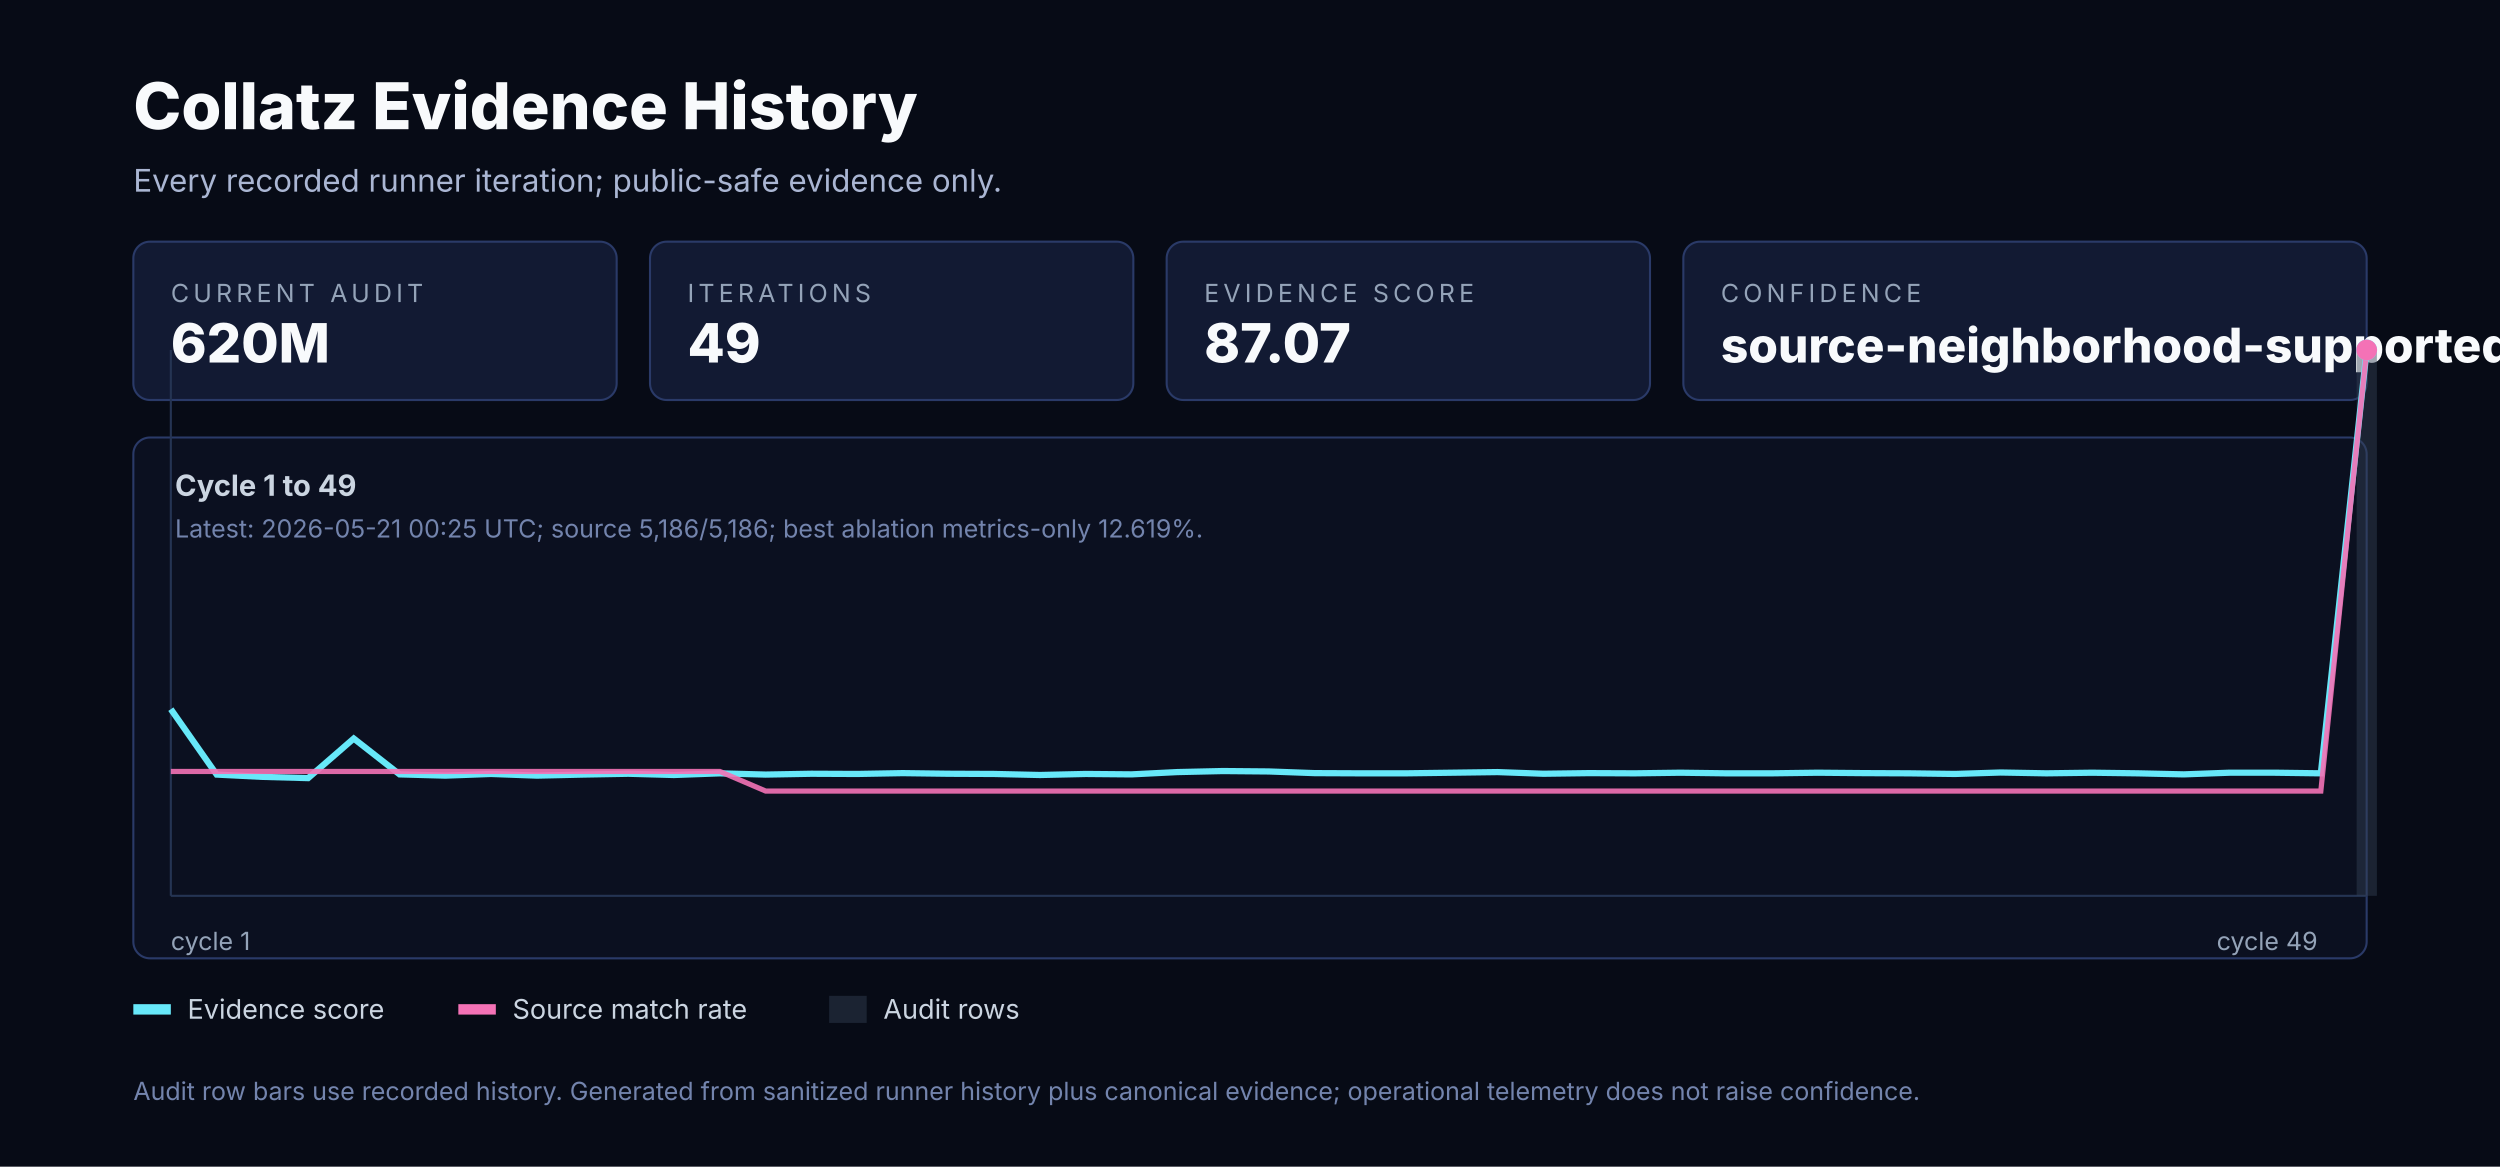
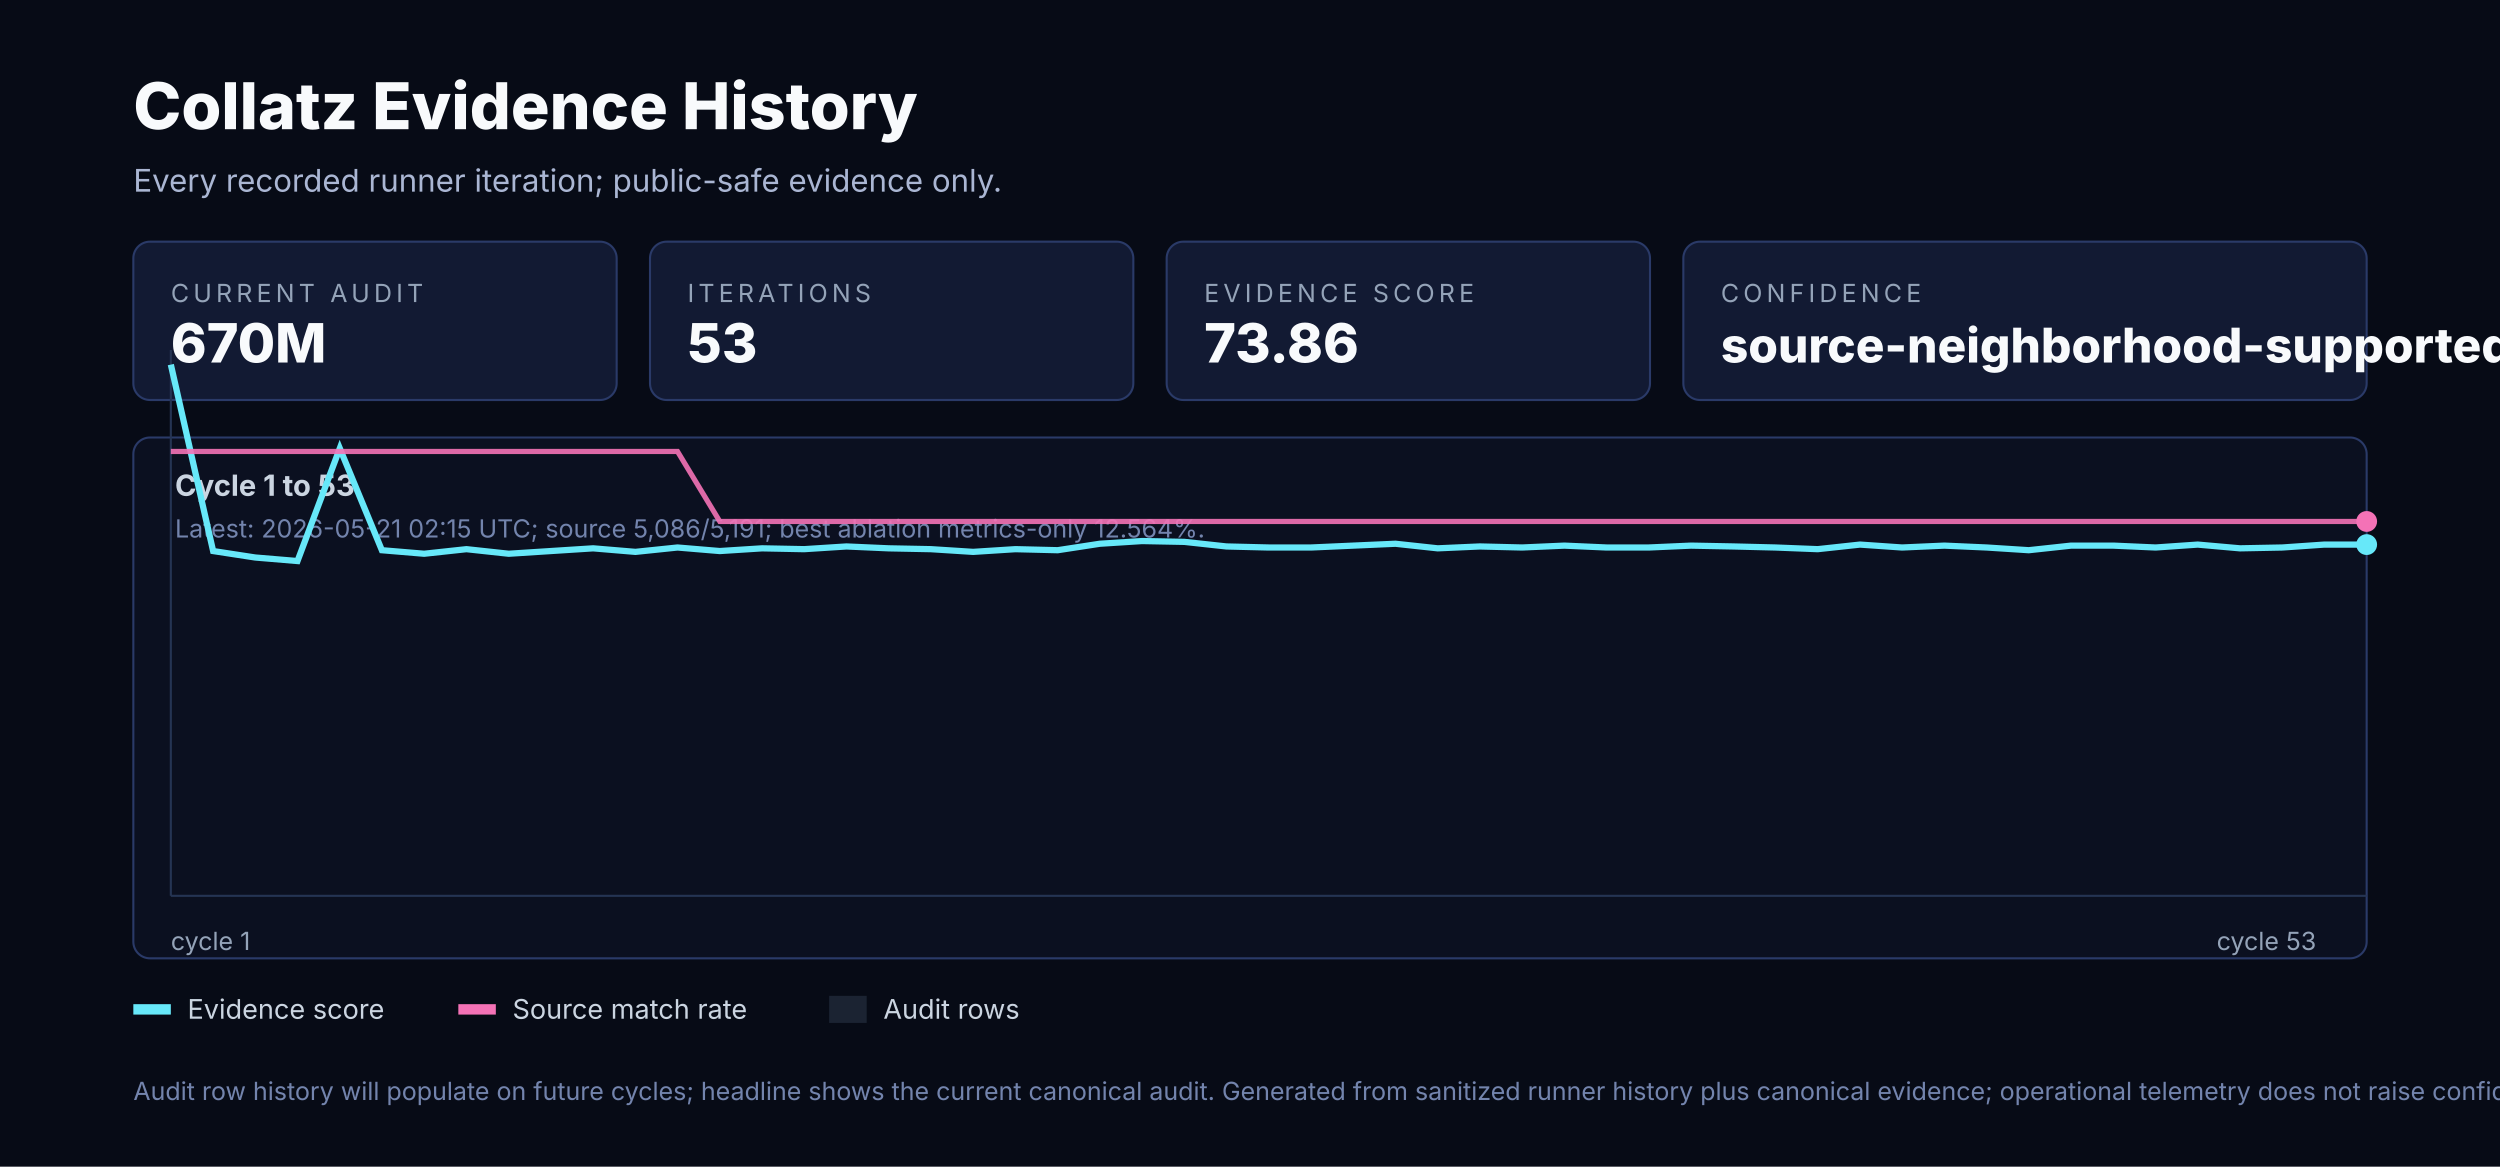
<svg xmlns="http://www.w3.org/2000/svg" width="1200" height="560" viewBox="0 0 1200 560" role="img" aria-labelledby="title desc">
  <rect width="1200" height="560" fill="#070b16" />
  <text x="64" y="62" fill="#f8fafc" font-family="Inter, ui-sans-serif, system-ui, sans-serif" font-size="31" font-weight="800">Collatz Evidence History</text>
  <text x="64" y="92" fill="#aab6d3" font-family="Inter, ui-sans-serif, system-ui, sans-serif" font-size="15">Every recorded runner iteration; public-safe evidence only.</text>
  <g>
    <rect x="64" y="116" width="232" height="76" rx="8" fill="#121a33" stroke="#2a3a68" />
    <text x="82" y="145" fill="#94a3b8" font-family="Inter, ui-sans-serif, system-ui, sans-serif" font-size="12" letter-spacing="2">CURRENT AUDIT</text>
-     <text x="82" y="174" fill="#f8fafc" font-family="Inter, ui-sans-serif, system-ui, sans-serif" font-size="26" font-weight="800">620M</text>
+     <text x="82" y="174" fill="#f8fafc" font-family="Inter, ui-sans-serif, system-ui, sans-serif" font-size="26" font-weight="800">670M</text>
  </g>
  <g>
    <rect x="312" y="116" width="232" height="76" rx="8" fill="#121a33" stroke="#2a3a68" />
    <text x="330" y="145" fill="#94a3b8" font-family="Inter, ui-sans-serif, system-ui, sans-serif" font-size="12" letter-spacing="2">ITERATIONS</text>
-     <text x="330" y="174" fill="#f8fafc" font-family="Inter, ui-sans-serif, system-ui, sans-serif" font-size="26" font-weight="800">49</text>
+     <text x="330" y="174" fill="#f8fafc" font-family="Inter, ui-sans-serif, system-ui, sans-serif" font-size="26" font-weight="800">53</text>
  </g>
  <g>
    <rect x="560" y="116" width="232" height="76" rx="8" fill="#121a33" stroke="#2a3a68" />
    <text x="578" y="145" fill="#94a3b8" font-family="Inter, ui-sans-serif, system-ui, sans-serif" font-size="12" letter-spacing="2">EVIDENCE SCORE</text>
-     <text x="578" y="174" fill="#f8fafc" font-family="Inter, ui-sans-serif, system-ui, sans-serif" font-size="26" font-weight="800">87.07</text>
+     <text x="578" y="174" fill="#f8fafc" font-family="Inter, ui-sans-serif, system-ui, sans-serif" font-size="26" font-weight="800">73.86</text>
  </g>
  <g>
    <rect x="808" y="116" width="328" height="76" rx="8" fill="#121a33" stroke="#2a3a68" />
    <text x="826" y="145" fill="#94a3b8" font-family="Inter, ui-sans-serif, system-ui, sans-serif" font-size="12" letter-spacing="2">CONFIDENCE</text>
    <text x="826" y="174" fill="#f8fafc" font-family="Inter, ui-sans-serif, system-ui, sans-serif" font-size="23" font-weight="800">source-neighborhood-supported</text>
  </g>
  <g>
    <rect x="64" y="210" width="1072" height="250" rx="8" fill="#0b1020" stroke="#2a3a68" />
    <line x1="82" y1="168" x2="82" y2="430" stroke="#253453" />
    <line x1="82" y1="430" x2="1136" y2="430" stroke="#253453" />
-     <text x="84" y="238" fill="#cbd5e1" font-family="Inter, ui-sans-serif, system-ui, sans-serif" font-size="14" font-weight="700">Cycle 1 to 49</text>
-     <text x="84" y="258" fill="#7384ad" font-family="Inter, ui-sans-serif, system-ui, sans-serif" font-size="12">Latest: 2026-05-21 00:25 UTC; source 5,186/5,186; best ablation metrics-only 12.619%.</text>
-     <rect x="1131.2" y="168.0" width="9.7" height="262.0" fill="#334155" opacity="0.45" />
-     <polyline points="82.0,340.4 104.0,371.8 125.9,372.9 147.9,373.5 169.8,354.5 191.8,371.7 213.8,372.3 235.7,371.5 257.7,372.3 279.6,371.8 301.6,371.4 323.5,372.0 345.5,371.2 367.5,371.8 389.4,371.4 411.4,371.5 433.3,371.1 455.3,371.4 477.2,371.5 499.2,372.0 521.2,371.5 543.1,371.7 565.1,370.6 587.0,370.1 609.0,370.3 631.0,371.1 652.9,371.2 674.9,371.2 696.8,370.9 718.8,370.6 740.8,371.4 762.7,371.1 784.7,371.2 806.6,370.9 828.6,371.2 850.5,371.2 872.5,370.9 894.5,371.1 916.4,371.2 938.4,371.5 960.3,370.8 982.3,371.2 1004.2,370.9 1026.2,371.2 1048.2,371.7 1070.1,370.9 1092.1,370.9 1114.0,371.2 1136.0,168.0" fill="none" stroke="#67e8f9" stroke-width="3" />
-     <polyline points="82.0,370.3 104.0,370.3 125.9,370.3 147.9,370.3 169.8,370.3 191.8,370.3 213.8,370.3 235.7,370.3 257.7,370.3 279.6,370.3 301.6,370.3 323.5,370.3 345.5,370.3 367.5,379.7 389.4,379.7 411.4,379.7 433.3,379.7 455.3,379.7 477.2,379.7 499.2,379.7 521.2,379.7 543.1,379.7 565.1,379.7 587.0,379.7 609.0,379.7 631.0,379.7 652.9,379.7 674.9,379.7 696.8,379.7 718.8,379.7 740.8,379.7 762.7,379.7 784.7,379.7 806.6,379.7 828.6,379.7 850.5,379.7 872.5,379.7 894.5,379.7 916.4,379.7 938.4,379.7 960.3,379.7 982.3,379.7 1004.2,379.7 1026.2,379.7 1048.2,379.7 1070.1,379.7 1092.1,379.7 1114.0,379.7 1136.0,168.0" fill="none" stroke="#f472b6" stroke-width="2.5" opacity="0.9" />
-     <circle cx="1136.0" cy="168.0" r="5" fill="#67e8f9" />
-     <circle cx="1136.0" cy="168.0" r="5" fill="#f472b6" />
+     <text x="84" y="238" fill="#cbd5e1" font-family="Inter, ui-sans-serif, system-ui, sans-serif" font-size="14" font-weight="700">Cycle 1 to 53</text>
+     <text x="84" y="258" fill="#7384ad" font-family="Inter, ui-sans-serif, system-ui, sans-serif" font-size="12">Latest: 2026-05-21 02:15 UTC; source 5,086/5,191; best ablation metrics-only 12.564%.</text>
+     <polyline points="82.0,175.0 102.3,264.5 122.5,267.6 142.8,269.3 163.1,215.2 183.3,264.1 203.6,265.8 223.9,263.6 244.2,265.8 264.4,264.5 284.7,263.2 305.0,264.9 325.2,262.8 345.5,264.5 365.8,263.2 386.0,263.6 406.3,262.3 426.6,263.2 446.8,263.6 467.1,264.9 487.4,263.6 507.7,264.1 527.9,261.0 548.2,259.7 568.5,260.1 588.7,262.3 609.0,262.8 629.3,262.8 649.5,261.9 669.8,261.0 690.1,263.2 710.3,262.3 730.6,262.8 750.9,261.9 771.2,262.8 791.4,262.8 811.7,261.9 832.0,262.3 852.2,262.8 872.5,263.6 892.8,261.4 913.0,262.8 933.3,261.9 953.6,262.8 973.8,264.1 994.1,261.9 1014.4,261.9 1034.7,262.8 1054.9,261.4 1075.2,263.2 1095.5,262.8 1115.7,261.4 1136.0,261.4" fill="none" stroke="#67e8f9" stroke-width="3" />
+     <polyline points="82.0,216.7 102.3,216.7 122.5,216.7 142.8,216.7 163.1,216.7 183.3,216.7 203.6,216.7 223.9,216.7 244.2,216.7 264.4,216.7 284.7,216.7 305.0,216.7 325.2,216.7 345.5,250.3 365.8,250.3 386.0,250.3 406.3,250.3 426.6,250.3 446.8,250.3 467.1,250.3 487.4,250.3 507.7,250.3 527.9,250.3 548.2,250.3 568.5,250.3 588.7,250.3 609.0,250.3 629.3,250.3 649.5,250.3 669.8,250.3 690.1,250.3 710.3,250.3 730.6,250.3 750.9,250.3 771.2,250.3 791.4,250.3 811.7,250.3 832.0,250.3 852.2,250.3 872.5,250.3 892.8,250.3 913.0,250.3 933.3,250.3 953.6,250.3 973.8,250.3 994.1,250.3 1014.4,250.3 1034.7,250.3 1054.9,250.3 1075.2,250.3 1095.5,250.3 1115.7,250.3 1136.0,250.3" fill="none" stroke="#f472b6" stroke-width="2.5" opacity="0.9" />
+     <circle cx="1136.0" cy="261.4" r="5" fill="#67e8f9" />
+     <circle cx="1136.0" cy="250.3" r="5" fill="#f472b6" />
    <text x="82" y="456" fill="#94a3b8" font-family="Inter, ui-sans-serif, system-ui, sans-serif" font-size="12">cycle 1</text>
-     <text x="1064" y="456" fill="#94a3b8" font-family="Inter, ui-sans-serif, system-ui, sans-serif" font-size="12">cycle 49</text>
+     <text x="1064" y="456" fill="#94a3b8" font-family="Inter, ui-sans-serif, system-ui, sans-serif" font-size="12">cycle 53</text>
  </g>
  <g>
    <rect x="64" y="482" width="18" height="5" fill="#67e8f9" />
    <text x="90" y="489" fill="#cbd5e1" font-family="Inter, ui-sans-serif, system-ui, sans-serif" font-size="13">Evidence score</text>
    <rect x="220" y="482" width="18" height="5" fill="#f472b6" />
    <text x="246" y="489" fill="#cbd5e1" font-family="Inter, ui-sans-serif, system-ui, sans-serif" font-size="13">Source match rate</text>
    <rect x="398" y="478" width="18" height="13" fill="#334155" opacity="0.45" />
    <text x="424" y="489" fill="#cbd5e1" font-family="Inter, ui-sans-serif, system-ui, sans-serif" font-size="13">Audit rows</text>
  </g>
-   <text x="64" y="528" fill="#7384ad" font-family="Inter, ui-sans-serif, system-ui, sans-serif" font-size="12">Audit row bars use recorded history. Generated from sanitized runner history plus canonical evidence; operational telemetry does not raise confidence.</text>
+   <text x="64" y="528" fill="#7384ad" font-family="Inter, ui-sans-serif, system-ui, sans-serif" font-size="12">Audit row history will populate on future cycles; headline shows the current canonical audit. Generated from sanitized runner history plus canonical evidence; operational telemetry does not raise confidence.</text>
</svg>
